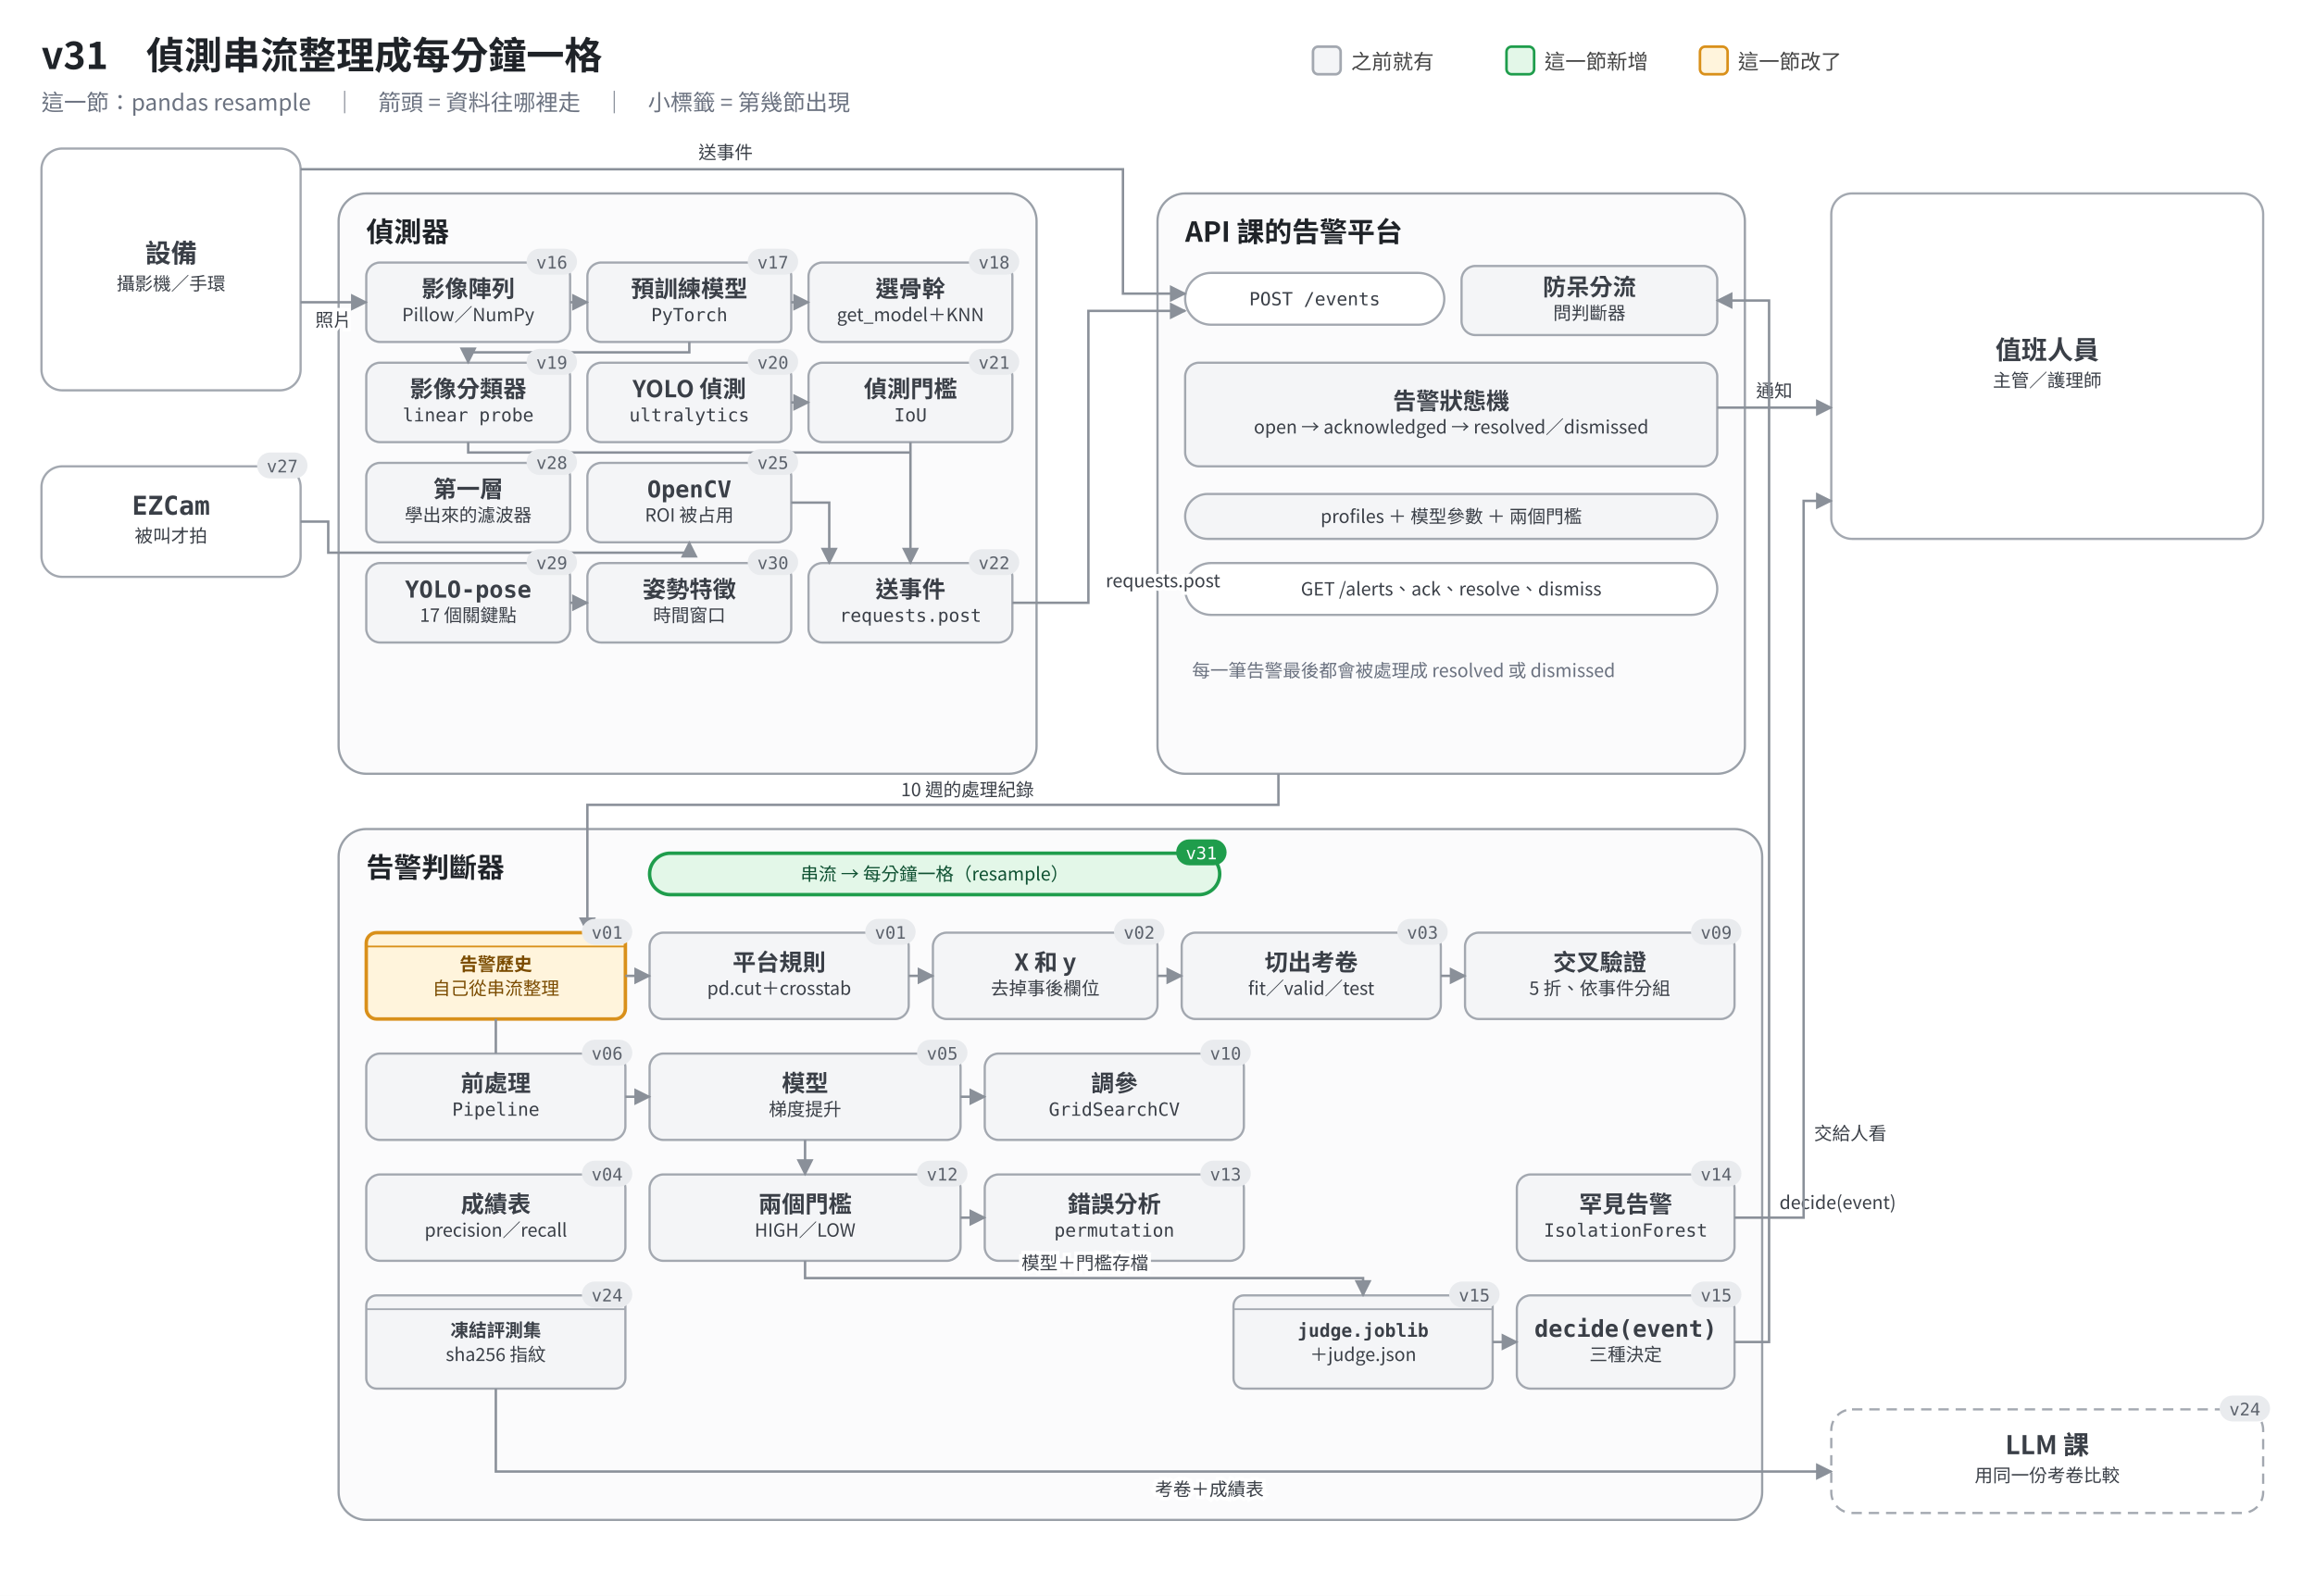
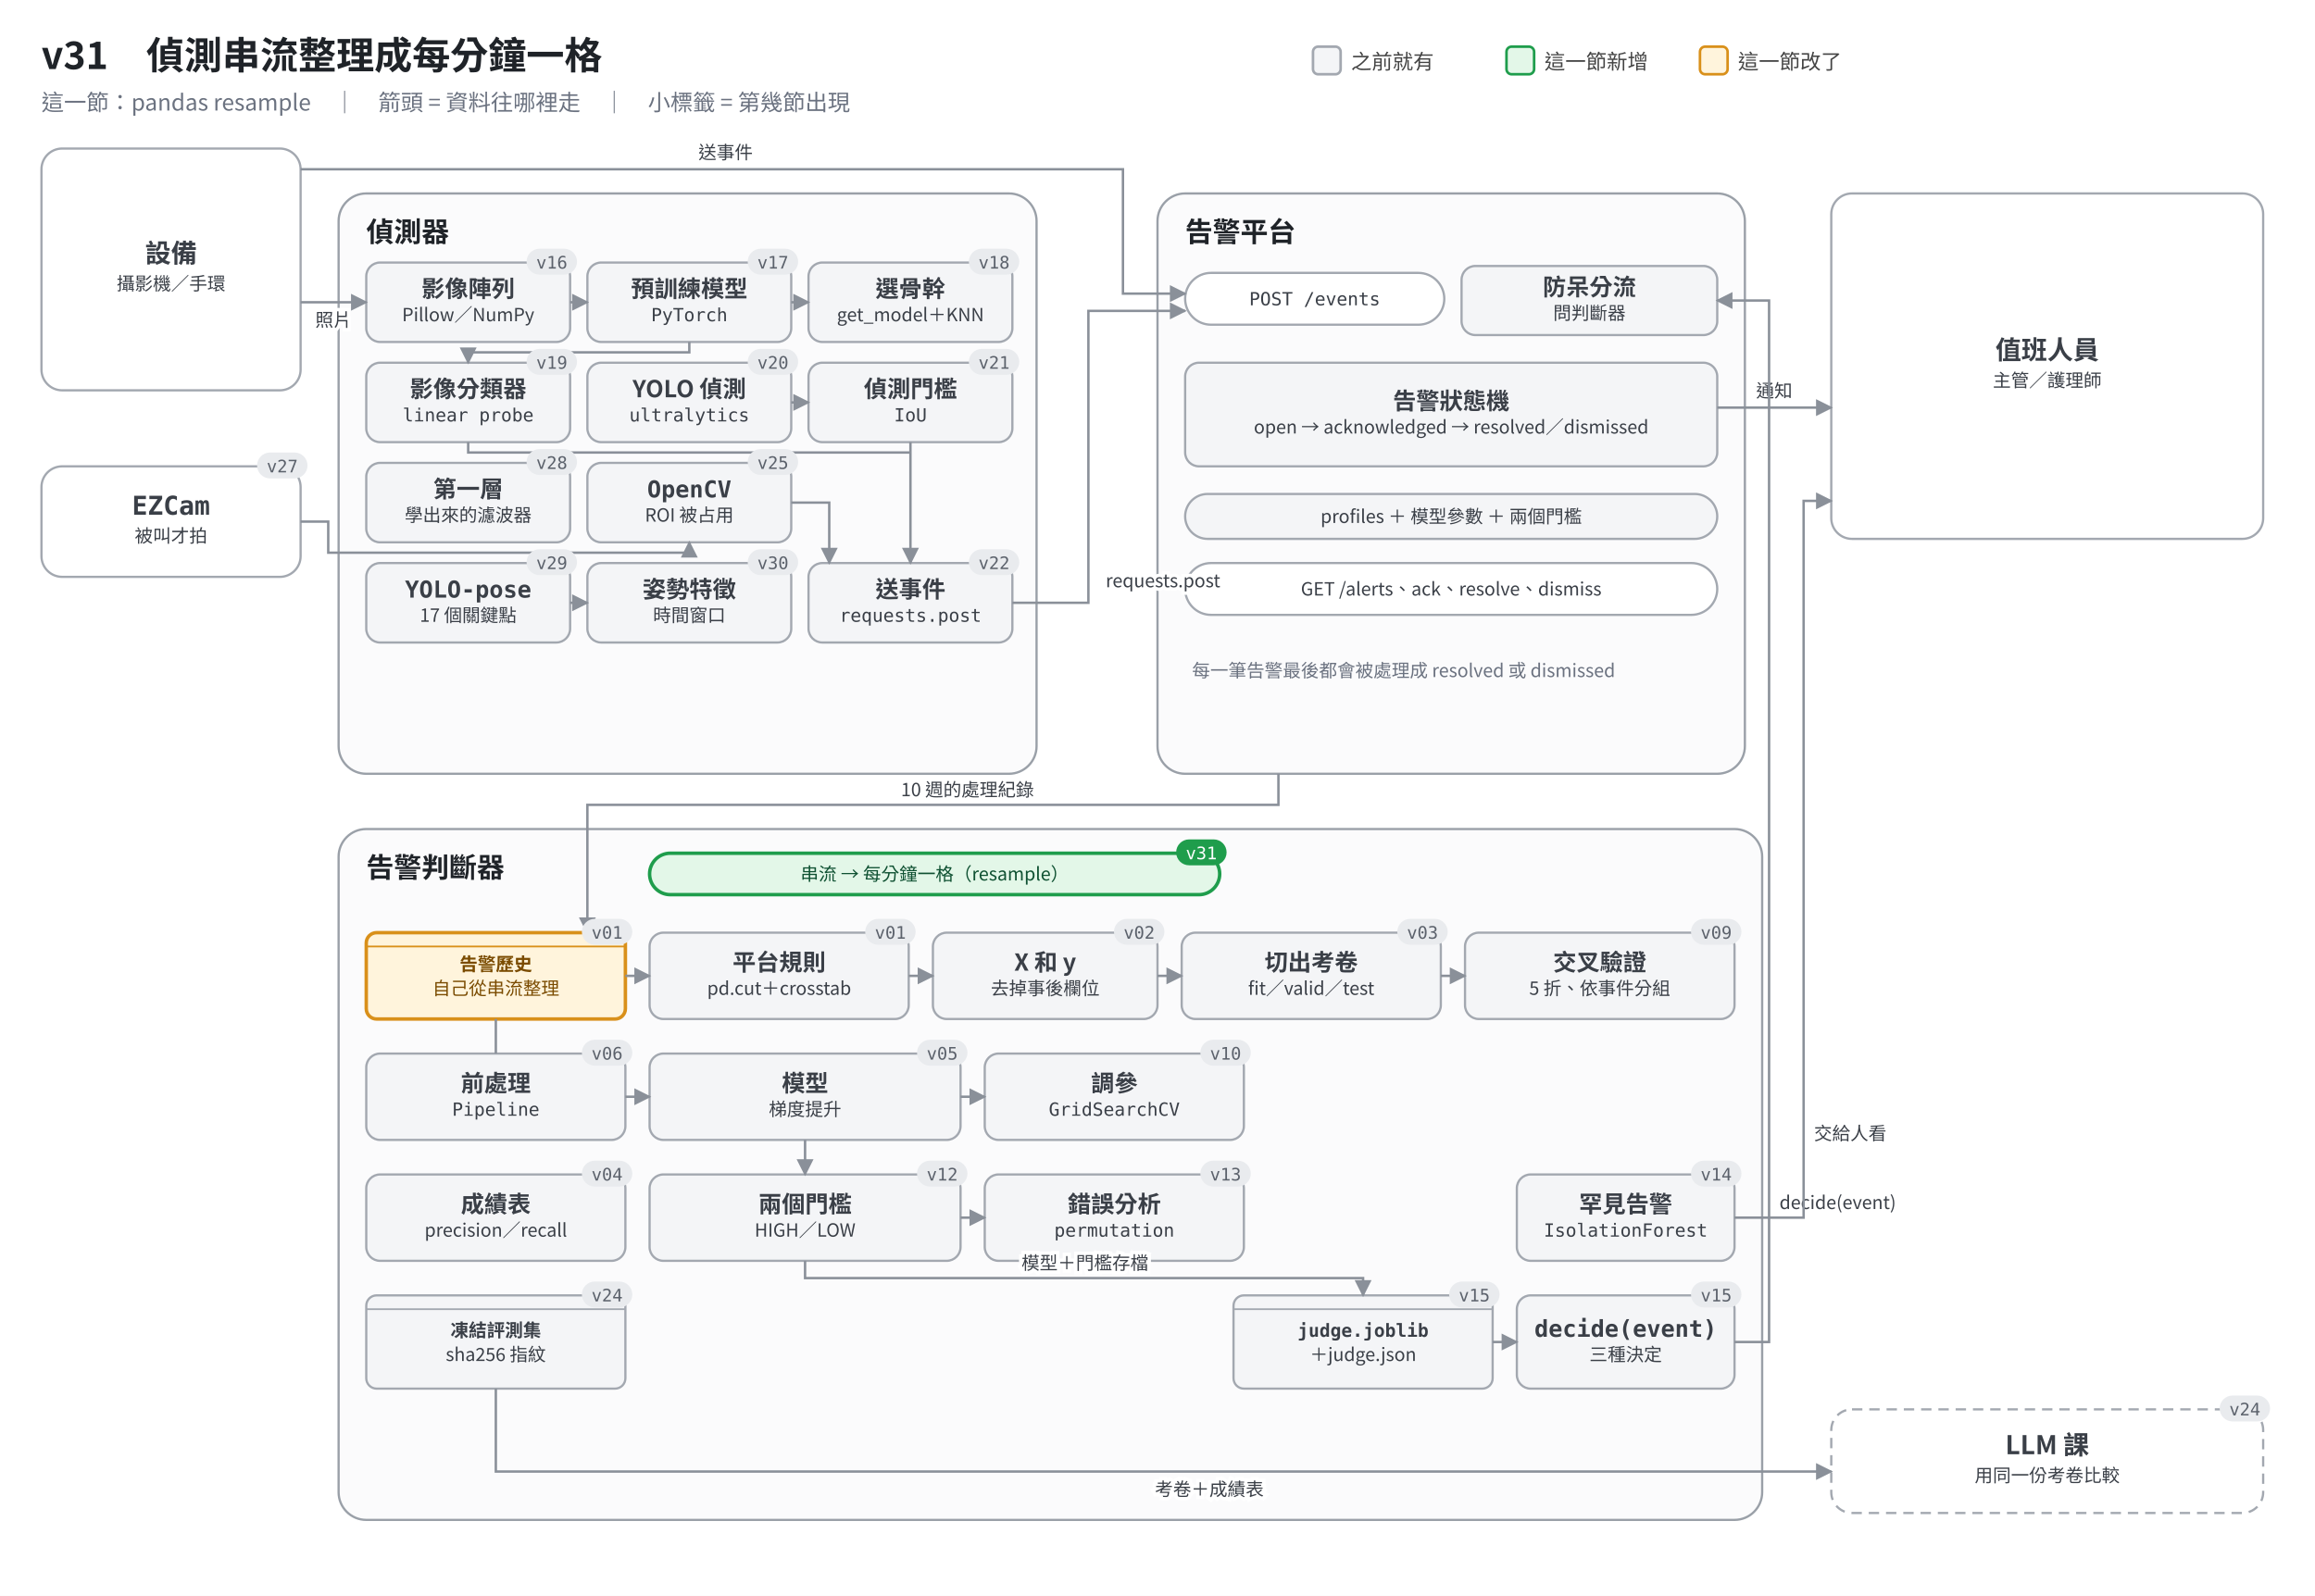
<svg xmlns="http://www.w3.org/2000/svg" viewBox="0 0 1340 924" width="1340" height="924">
  <defs>
    <marker id="arr-old" viewBox="0 0 10 10" refX="9" refY="5" markerWidth="7" markerHeight="7" orient="auto-start-reverse">
      <path d="M0,0 L10,5 L0,10 z" fill="#8a9099" />
    </marker>
    <marker id="arr-new" viewBox="0 0 10 10" refX="9" refY="5" markerWidth="7" markerHeight="7" orient="auto-start-reverse">
      <path d="M0,0 L10,5 L0,10 z" fill="#1f9d4c" />
    </marker>
    <marker id="arr-changed" viewBox="0 0 10 10" refX="9" refY="5" markerWidth="7" markerHeight="7" orient="auto-start-reverse">
      <path d="M0,0 L10,5 L0,10 z" fill="#d9901a" />
    </marker>
    <marker id="arr-error" viewBox="0 0 10 10" refX="9" refY="5" markerWidth="7" markerHeight="7" orient="auto-start-reverse">
      <path d="M0,0 L10,5 L0,10 z" fill="#d33a3a" />
    </marker>
  </defs>
  <rect width="1340" height="924" fill="#ffffff" />
  <text x="24" y="40" font-family="'PingFang TC','Noto Sans TC','Noto Sans CJK TC','Microsoft JhengHei',sans-serif" font-size="22" fill="#1f2328" font-weight="bold" text-anchor="start">v31　偵測串流整理成每分鐘一格</text>
  <text x="24" y="64" font-family="'PingFang TC','Noto Sans TC','Noto Sans CJK TC','Microsoft JhengHei',sans-serif" font-size="13" fill="#6b7280" font-weight="normal" text-anchor="start">這一節：pandas resample　｜　箭頭 = 資料往哪裡走　｜　小標籤 = 第幾節出現</text>
  <rect x="760" y="27" width="16" height="16" rx="3" fill="#f4f5f7" stroke="#a3a8b0" stroke-width="1.5" />
  <text x="782" y="40" font-family="'PingFang TC','Noto Sans TC','Noto Sans CJK TC','Microsoft JhengHei',sans-serif" font-size="12" fill="#444" font-weight="normal" text-anchor="start">之前就有</text>
  <rect x="872" y="27" width="16" height="16" rx="3" fill="#e3f7e8" stroke="#1f9d4c" stroke-width="1.5" />
  <text x="894" y="40" font-family="'PingFang TC','Noto Sans TC','Noto Sans CJK TC','Microsoft JhengHei',sans-serif" font-size="12" fill="#444" font-weight="normal" text-anchor="start">這一節新增</text>
  <rect x="984" y="27" width="16" height="16" rx="3" fill="#fff4dc" stroke="#d9901a" stroke-width="1.5" />
  <text x="1006" y="40" font-family="'PingFang TC','Noto Sans TC','Noto Sans CJK TC','Microsoft JhengHei',sans-serif" font-size="12" fill="#444" font-weight="normal" text-anchor="start">這一節改了</text>
  <rect x="670" y="112" width="340" height="336" rx="16" fill="#fbfbfc" stroke="#9aa0a8" stroke-width="1.3" />
-   <text x="686" y="140" font-family="'PingFang TC','Noto Sans TC','Noto Sans CJK TC','Microsoft JhengHei',sans-serif" font-size="16" fill="#1f2328" font-weight="bold" text-anchor="start">API 課的告警平台</text>
+   <text x="686" y="140" font-family="'PingFang TC','Noto Sans TC','Noto Sans CJK TC','Microsoft JhengHei',sans-serif" font-size="16" fill="#1f2328" font-weight="bold" text-anchor="start">告警平台</text>
  <rect x="196" y="112" width="404" height="336" rx="16" fill="#fbfbfc" stroke="#9aa0a8" stroke-width="1.3" />
  <text x="212" y="140" font-family="'PingFang TC','Noto Sans TC','Noto Sans CJK TC','Microsoft JhengHei',sans-serif" font-size="16" fill="#1f2328" font-weight="bold" text-anchor="start">偵測器</text>
  <rect x="196" y="480" width="824" height="400" rx="16" fill="#fbfbfc" stroke="#9aa0a8" stroke-width="1.3" />
  <text x="212" y="508" font-family="'PingFang TC','Noto Sans TC','Noto Sans CJK TC','Microsoft JhengHei',sans-serif" font-size="16" fill="#1f2328" font-weight="bold" text-anchor="start">告警判斷器</text>
  <rect x="24" y="86" width="150" height="140" rx="12" fill="#ffffff" stroke="#a3a8b0" stroke-width="1.3" />
  <text x="99" y="152" font-family="'PingFang TC','Noto Sans TC','Noto Sans CJK TC','Microsoft JhengHei',sans-serif" font-size="15" fill="#3a3f47" font-weight="bold" text-anchor="middle">設備</text>
  <text x="99" y="168" font-family="'PingFang TC','Noto Sans TC','Noto Sans CJK TC','Microsoft JhengHei',sans-serif" font-size="10.5" fill="#3a3f47" font-weight="normal" text-anchor="middle">攝影機／手環</text>
  <rect x="24" y="270" width="150" height="64" rx="12" fill="#ffffff" stroke="#a3a8b0" stroke-width="1.3" />
  <text x="99" y="298" font-family="'SF Mono',Menlo,Consolas,'DejaVu Sans Mono',monospace" font-size="15" fill="#3a3f47" font-weight="bold" text-anchor="middle">EZCam</text>
  <text x="99" y="314" font-family="'PingFang TC','Noto Sans TC','Noto Sans CJK TC','Microsoft JhengHei',sans-serif" font-size="10.5" fill="#3a3f47" font-weight="normal" text-anchor="middle">被叫才拍</text>
  <rect x="212" y="152" width="118" height="46" rx="8" fill="#f4f5f7" stroke="#a3a8b0" stroke-width="1.3" />
  <text x="271" y="172" font-family="'PingFang TC','Noto Sans TC','Noto Sans CJK TC','Microsoft JhengHei',sans-serif" font-size="13.5" fill="#3a3f47" font-weight="bold" text-anchor="middle">影像陣列</text>
  <text x="271" y="186" font-family="'PingFang TC','Noto Sans TC','Noto Sans CJK TC','Microsoft JhengHei',sans-serif" font-size="10.5" fill="#3a3f47" font-weight="normal" text-anchor="middle">Pillow／NumPy</text>
  <rect x="340" y="152" width="118" height="46" rx="8" fill="#f4f5f7" stroke="#a3a8b0" stroke-width="1.3" />
  <text x="399" y="172" font-family="'PingFang TC','Noto Sans TC','Noto Sans CJK TC','Microsoft JhengHei',sans-serif" font-size="13.5" fill="#3a3f47" font-weight="bold" text-anchor="middle">預訓練模型</text>
  <text x="399" y="186" font-family="'SF Mono',Menlo,Consolas,'DejaVu Sans Mono',monospace" font-size="10.5" fill="#3a3f47" font-weight="normal" text-anchor="middle">PyTorch</text>
  <rect x="468" y="152" width="118" height="46" rx="8" fill="#f4f5f7" stroke="#a3a8b0" stroke-width="1.3" />
  <text x="527" y="172" font-family="'PingFang TC','Noto Sans TC','Noto Sans CJK TC','Microsoft JhengHei',sans-serif" font-size="13.5" fill="#3a3f47" font-weight="bold" text-anchor="middle">選骨幹</text>
  <text x="527" y="186" font-family="'PingFang TC','Noto Sans TC','Noto Sans CJK TC','Microsoft JhengHei',sans-serif" font-size="10.5" fill="#3a3f47" font-weight="normal" text-anchor="middle">get_model＋KNN</text>
  <rect x="212" y="210" width="118" height="46" rx="8" fill="#f4f5f7" stroke="#a3a8b0" stroke-width="1.3" />
  <text x="271" y="230" font-family="'PingFang TC','Noto Sans TC','Noto Sans CJK TC','Microsoft JhengHei',sans-serif" font-size="13.5" fill="#3a3f47" font-weight="bold" text-anchor="middle">影像分類器</text>
  <text x="271" y="244" font-family="'SF Mono',Menlo,Consolas,'DejaVu Sans Mono',monospace" font-size="10.5" fill="#3a3f47" font-weight="normal" text-anchor="middle">linear probe</text>
  <rect x="340" y="210" width="118" height="46" rx="8" fill="#f4f5f7" stroke="#a3a8b0" stroke-width="1.3" />
  <text x="399" y="230" font-family="'PingFang TC','Noto Sans TC','Noto Sans CJK TC','Microsoft JhengHei',sans-serif" font-size="13.5" fill="#3a3f47" font-weight="bold" text-anchor="middle">YOLO 偵測</text>
  <text x="399" y="244" font-family="'SF Mono',Menlo,Consolas,'DejaVu Sans Mono',monospace" font-size="10.5" fill="#3a3f47" font-weight="normal" text-anchor="middle">ultralytics</text>
  <rect x="468" y="210" width="118" height="46" rx="8" fill="#f4f5f7" stroke="#a3a8b0" stroke-width="1.3" />
  <text x="527" y="230" font-family="'PingFang TC','Noto Sans TC','Noto Sans CJK TC','Microsoft JhengHei',sans-serif" font-size="13.5" fill="#3a3f47" font-weight="bold" text-anchor="middle">偵測門檻</text>
  <text x="527" y="244" font-family="'SF Mono',Menlo,Consolas,'DejaVu Sans Mono',monospace" font-size="10.5" fill="#3a3f47" font-weight="normal" text-anchor="middle">IoU</text>
  <rect x="212" y="268" width="118" height="46" rx="8" fill="#f4f5f7" stroke="#a3a8b0" stroke-width="1.3" />
  <text x="271" y="288" font-family="'PingFang TC','Noto Sans TC','Noto Sans CJK TC','Microsoft JhengHei',sans-serif" font-size="13.5" fill="#3a3f47" font-weight="bold" text-anchor="middle">第一層</text>
  <text x="271" y="302" font-family="'PingFang TC','Noto Sans TC','Noto Sans CJK TC','Microsoft JhengHei',sans-serif" font-size="10.5" fill="#3a3f47" font-weight="normal" text-anchor="middle">學出來的濾波器</text>
  <rect x="340" y="268" width="118" height="46" rx="8" fill="#f4f5f7" stroke="#a3a8b0" stroke-width="1.3" />
  <text x="399" y="288" font-family="'SF Mono',Menlo,Consolas,'DejaVu Sans Mono',monospace" font-size="13.5" fill="#3a3f47" font-weight="bold" text-anchor="middle">OpenCV</text>
  <text x="399" y="302" font-family="'PingFang TC','Noto Sans TC','Noto Sans CJK TC','Microsoft JhengHei',sans-serif" font-size="10.5" fill="#3a3f47" font-weight="normal" text-anchor="middle">ROI 被占用</text>
  <rect x="212" y="326" width="118" height="46" rx="8" fill="#f4f5f7" stroke="#a3a8b0" stroke-width="1.3" />
  <text x="271" y="346" font-family="'SF Mono',Menlo,Consolas,'DejaVu Sans Mono',monospace" font-size="13.5" fill="#3a3f47" font-weight="bold" text-anchor="middle">YOLO-pose</text>
  <text x="271" y="360" font-family="'PingFang TC','Noto Sans TC','Noto Sans CJK TC','Microsoft JhengHei',sans-serif" font-size="10.5" fill="#3a3f47" font-weight="normal" text-anchor="middle">17 個關鍵點</text>
  <rect x="340" y="326" width="118" height="46" rx="8" fill="#f4f5f7" stroke="#a3a8b0" stroke-width="1.3" />
  <text x="399" y="346" font-family="'PingFang TC','Noto Sans TC','Noto Sans CJK TC','Microsoft JhengHei',sans-serif" font-size="13.5" fill="#3a3f47" font-weight="bold" text-anchor="middle">姿勢特徵</text>
  <text x="399" y="360" font-family="'PingFang TC','Noto Sans TC','Noto Sans CJK TC','Microsoft JhengHei',sans-serif" font-size="10.5" fill="#3a3f47" font-weight="normal" text-anchor="middle">時間窗口</text>
  <rect x="468" y="326" width="118" height="46" rx="8" fill="#f4f5f7" stroke="#a3a8b0" stroke-width="1.3" />
  <text x="527" y="346" font-family="'PingFang TC','Noto Sans TC','Noto Sans CJK TC','Microsoft JhengHei',sans-serif" font-size="13.5" fill="#3a3f47" font-weight="bold" text-anchor="middle">送事件</text>
  <text x="527" y="360" font-family="'SF Mono',Menlo,Consolas,'DejaVu Sans Mono',monospace" font-size="10.5" fill="#3a3f47" font-weight="normal" text-anchor="middle">requests.post</text>
  <rect x="686" y="158" width="150" height="30" rx="15" fill="#ffffff" stroke="#a3a8b0" stroke-width="1.3" />
  <text x="761" y="176.78" font-family="'SF Mono',Menlo,Consolas,'DejaVu Sans Mono',monospace" font-size="10.5" fill="#3a3f47" font-weight="normal" text-anchor="middle">POST /events</text>
  <rect x="846" y="154" width="148" height="40" rx="8" fill="#f4f5f7" stroke="#a3a8b0" stroke-width="1.3" />
  <text x="920" y="171" font-family="'PingFang TC','Noto Sans TC','Noto Sans CJK TC','Microsoft JhengHei',sans-serif" font-size="13.5" fill="#3a3f47" font-weight="bold" text-anchor="middle">防呆分流</text>
  <text x="920" y="185" font-family="'PingFang TC','Noto Sans TC','Noto Sans CJK TC','Microsoft JhengHei',sans-serif" font-size="10.5" fill="#3a3f47" font-weight="normal" text-anchor="middle">問判斷器</text>
  <rect x="686" y="210" width="308" height="60" rx="8" fill="#f4f5f7" stroke="#a3a8b0" stroke-width="1.3" />
  <text x="840" y="237" font-family="'PingFang TC','Noto Sans TC','Noto Sans CJK TC','Microsoft JhengHei',sans-serif" font-size="13.5" fill="#3a3f47" font-weight="bold" text-anchor="middle">告警狀態機</text>
  <text x="840" y="251" font-family="'PingFang TC','Noto Sans TC','Noto Sans CJK TC','Microsoft JhengHei',sans-serif" font-size="10.5" fill="#3a3f47" font-weight="normal" text-anchor="middle">open → acknowledged → resolved／dismissed</text>
  <rect x="686" y="286" width="308" height="26" rx="13" fill="#f4f5f7" stroke="#a3a8b0" stroke-width="1.3" />
  <text x="840" y="302.78" font-family="'PingFang TC','Noto Sans TC','Noto Sans CJK TC','Microsoft JhengHei',sans-serif" font-size="10.5" fill="#3a3f47" font-weight="normal" text-anchor="middle">profiles ＋ 模型參數 ＋ 兩個門檻</text>
  <rect x="686" y="326" width="308" height="30" rx="15" fill="#ffffff" stroke="#a3a8b0" stroke-width="1.3" />
  <text x="840" y="344.78" font-family="'PingFang TC','Noto Sans TC','Noto Sans CJK TC','Microsoft JhengHei',sans-serif" font-size="10.5" fill="#3a3f47" font-weight="normal" text-anchor="middle">GET /alerts、ack、resolve、dismiss</text>
  <text x="690" y="392" font-family="'PingFang TC','Noto Sans TC','Noto Sans CJK TC','Microsoft JhengHei',sans-serif" font-size="10.5" fill="#6b7280" font-weight="normal" text-anchor="start">每一筆告警最後都會被處理成 resolved 或 dismissed</text>
  <rect x="1060" y="112" width="250" height="200" rx="12" fill="#ffffff" stroke="#a3a8b0" stroke-width="1.3" />
  <text x="1185" y="208" font-family="'PingFang TC','Noto Sans TC','Noto Sans CJK TC','Microsoft JhengHei',sans-serif" font-size="15" fill="#3a3f47" font-weight="bold" text-anchor="middle">值班人員</text>
  <text x="1185" y="224" font-family="'PingFang TC','Noto Sans TC','Noto Sans CJK TC','Microsoft JhengHei',sans-serif" font-size="10.5" fill="#3a3f47" font-weight="normal" text-anchor="middle">主管／護理師</text>
  <rect x="1060" y="816" width="250" height="60" rx="12" fill="#ffffff" stroke="#a3a8b0" stroke-width="1.3" stroke-dasharray="6 4" />
  <text x="1185" y="842" font-family="'PingFang TC','Noto Sans TC','Noto Sans CJK TC','Microsoft JhengHei',sans-serif" font-size="15" fill="#3a3f47" font-weight="bold" text-anchor="middle">LLM 課</text>
  <text x="1185" y="858" font-family="'PingFang TC','Noto Sans TC','Noto Sans CJK TC','Microsoft JhengHei',sans-serif" font-size="10.5" fill="#3a3f47" font-weight="normal" text-anchor="middle">用同一份考卷比較</text>
  <rect x="376" y="494" width="330" height="24" rx="12" fill="#e3f7e8" stroke="#1f9d4c" stroke-width="2" />
  <text x="541" y="509.78" font-family="'PingFang TC','Noto Sans TC','Noto Sans CJK TC','Microsoft JhengHei',sans-serif" font-size="10.5" fill="#0f5132" font-weight="normal" text-anchor="middle">串流 → 每分鐘一格（resample）</text>
  <rect x="212" y="540" width="150" height="50" rx="6" fill="#fff4dc" stroke="#d9901a" stroke-width="2" />
  <path d="M212,548 h150" stroke="#d9901a" stroke-width="1" />
  <text x="287" y="562" font-family="'PingFang TC','Noto Sans TC','Noto Sans CJK TC','Microsoft JhengHei',sans-serif" font-size="10.5" fill="#7a4b00" font-weight="bold" text-anchor="middle">告警歷史</text>
  <text x="287" y="576" font-family="'PingFang TC','Noto Sans TC','Noto Sans CJK TC','Microsoft JhengHei',sans-serif" font-size="10.5" fill="#7a4b00" font-weight="normal" text-anchor="middle">自己從串流整理</text>
  <rect x="376" y="540" width="150" height="50" rx="8" fill="#f4f5f7" stroke="#a3a8b0" stroke-width="1.3" />
  <text x="451" y="562" font-family="'PingFang TC','Noto Sans TC','Noto Sans CJK TC','Microsoft JhengHei',sans-serif" font-size="13.5" fill="#3a3f47" font-weight="bold" text-anchor="middle">平台規則</text>
  <text x="451" y="576" font-family="'PingFang TC','Noto Sans TC','Noto Sans CJK TC','Microsoft JhengHei',sans-serif" font-size="10.5" fill="#3a3f47" font-weight="normal" text-anchor="middle">pd.cut＋crosstab</text>
  <rect x="540" y="540" width="130" height="50" rx="8" fill="#f4f5f7" stroke="#a3a8b0" stroke-width="1.3" />
  <text x="605" y="562" font-family="'PingFang TC','Noto Sans TC','Noto Sans CJK TC','Microsoft JhengHei',sans-serif" font-size="13.5" fill="#3a3f47" font-weight="bold" text-anchor="middle">X 和 y</text>
  <text x="605" y="576" font-family="'PingFang TC','Noto Sans TC','Noto Sans CJK TC','Microsoft JhengHei',sans-serif" font-size="10.5" fill="#3a3f47" font-weight="normal" text-anchor="middle">去掉事後欄位</text>
  <rect x="684" y="540" width="150" height="50" rx="8" fill="#f4f5f7" stroke="#a3a8b0" stroke-width="1.3" />
  <text x="759" y="562" font-family="'PingFang TC','Noto Sans TC','Noto Sans CJK TC','Microsoft JhengHei',sans-serif" font-size="13.5" fill="#3a3f47" font-weight="bold" text-anchor="middle">切出考卷</text>
  <text x="759" y="576" font-family="'PingFang TC','Noto Sans TC','Noto Sans CJK TC','Microsoft JhengHei',sans-serif" font-size="10.5" fill="#3a3f47" font-weight="normal" text-anchor="middle">fit／valid／test</text>
  <rect x="848" y="540" width="156" height="50" rx="8" fill="#f4f5f7" stroke="#a3a8b0" stroke-width="1.3" />
  <text x="926" y="562" font-family="'PingFang TC','Noto Sans TC','Noto Sans CJK TC','Microsoft JhengHei',sans-serif" font-size="13.5" fill="#3a3f47" font-weight="bold" text-anchor="middle">交叉驗證</text>
  <text x="926" y="576" font-family="'PingFang TC','Noto Sans TC','Noto Sans CJK TC','Microsoft JhengHei',sans-serif" font-size="10.5" fill="#3a3f47" font-weight="normal" text-anchor="middle">5 折、依事件分組</text>
  <rect x="212" y="610" width="150" height="50" rx="8" fill="#f4f5f7" stroke="#a3a8b0" stroke-width="1.3" />
  <text x="287" y="632" font-family="'PingFang TC','Noto Sans TC','Noto Sans CJK TC','Microsoft JhengHei',sans-serif" font-size="13.5" fill="#3a3f47" font-weight="bold" text-anchor="middle">前處理</text>
  <text x="287" y="646" font-family="'SF Mono',Menlo,Consolas,'DejaVu Sans Mono',monospace" font-size="10.5" fill="#3a3f47" font-weight="normal" text-anchor="middle">Pipeline</text>
  <rect x="376" y="610" width="180" height="50" rx="8" fill="#f4f5f7" stroke="#a3a8b0" stroke-width="1.3" />
  <text x="466" y="632" font-family="'PingFang TC','Noto Sans TC','Noto Sans CJK TC','Microsoft JhengHei',sans-serif" font-size="13.5" fill="#3a3f47" font-weight="bold" text-anchor="middle">模型</text>
  <text x="466" y="646" font-family="'PingFang TC','Noto Sans TC','Noto Sans CJK TC','Microsoft JhengHei',sans-serif" font-size="10.5" fill="#3a3f47" font-weight="normal" text-anchor="middle">梯度提升</text>
  <rect x="570" y="610" width="150" height="50" rx="8" fill="#f4f5f7" stroke="#a3a8b0" stroke-width="1.3" />
  <text x="645" y="632" font-family="'PingFang TC','Noto Sans TC','Noto Sans CJK TC','Microsoft JhengHei',sans-serif" font-size="13.5" fill="#3a3f47" font-weight="bold" text-anchor="middle">調參</text>
  <text x="645" y="646" font-family="'SF Mono',Menlo,Consolas,'DejaVu Sans Mono',monospace" font-size="10.5" fill="#3a3f47" font-weight="normal" text-anchor="middle">GridSearchCV</text>
  <rect x="212" y="680" width="150" height="50" rx="8" fill="#f4f5f7" stroke="#a3a8b0" stroke-width="1.3" />
  <text x="287" y="702" font-family="'PingFang TC','Noto Sans TC','Noto Sans CJK TC','Microsoft JhengHei',sans-serif" font-size="13.5" fill="#3a3f47" font-weight="bold" text-anchor="middle">成績表</text>
  <text x="287" y="716" font-family="'PingFang TC','Noto Sans TC','Noto Sans CJK TC','Microsoft JhengHei',sans-serif" font-size="10.5" fill="#3a3f47" font-weight="normal" text-anchor="middle">precision／recall</text>
  <rect x="376" y="680" width="180" height="50" rx="8" fill="#f4f5f7" stroke="#a3a8b0" stroke-width="1.3" />
  <text x="466" y="702" font-family="'PingFang TC','Noto Sans TC','Noto Sans CJK TC','Microsoft JhengHei',sans-serif" font-size="13.5" fill="#3a3f47" font-weight="bold" text-anchor="middle">兩個門檻</text>
  <text x="466" y="716" font-family="'PingFang TC','Noto Sans TC','Noto Sans CJK TC','Microsoft JhengHei',sans-serif" font-size="10.5" fill="#3a3f47" font-weight="normal" text-anchor="middle">HIGH／LOW</text>
  <rect x="570" y="680" width="150" height="50" rx="8" fill="#f4f5f7" stroke="#a3a8b0" stroke-width="1.3" />
  <text x="645" y="702" font-family="'PingFang TC','Noto Sans TC','Noto Sans CJK TC','Microsoft JhengHei',sans-serif" font-size="13.5" fill="#3a3f47" font-weight="bold" text-anchor="middle">錯誤分析</text>
  <text x="645" y="716" font-family="'SF Mono',Menlo,Consolas,'DejaVu Sans Mono',monospace" font-size="10.5" fill="#3a3f47" font-weight="normal" text-anchor="middle">permutation</text>
  <rect x="878" y="680" width="126" height="50" rx="8" fill="#f4f5f7" stroke="#a3a8b0" stroke-width="1.3" />
  <text x="941" y="702" font-family="'PingFang TC','Noto Sans TC','Noto Sans CJK TC','Microsoft JhengHei',sans-serif" font-size="13.5" fill="#3a3f47" font-weight="bold" text-anchor="middle">罕見告警</text>
  <text x="941" y="716" font-family="'SF Mono',Menlo,Consolas,'DejaVu Sans Mono',monospace" font-size="10.5" fill="#3a3f47" font-weight="normal" text-anchor="middle">IsolationForest</text>
  <rect x="212" y="750" width="150" height="54" rx="6" fill="#f4f5f7" stroke="#a3a8b0" stroke-width="1.3" />
  <path d="M212,758 h150" stroke="#a3a8b0" stroke-width="1" />
  <text x="287" y="774" font-family="'PingFang TC','Noto Sans TC','Noto Sans CJK TC','Microsoft JhengHei',sans-serif" font-size="10.5" fill="#3a3f47" font-weight="bold" text-anchor="middle">凍結評測集</text>
  <text x="287" y="788" font-family="'PingFang TC','Noto Sans TC','Noto Sans CJK TC','Microsoft JhengHei',sans-serif" font-size="10.5" fill="#3a3f47" font-weight="normal" text-anchor="middle">sha256 指紋</text>
  <rect x="714" y="750" width="150" height="54" rx="6" fill="#f4f5f7" stroke="#a3a8b0" stroke-width="1.3" />
  <path d="M714,758 h150" stroke="#a3a8b0" stroke-width="1" />
  <text x="789" y="774" font-family="'SF Mono',Menlo,Consolas,'DejaVu Sans Mono',monospace" font-size="10.5" fill="#3a3f47" font-weight="bold" text-anchor="middle">judge.joblib</text>
  <text x="789" y="788" font-family="'PingFang TC','Noto Sans TC','Noto Sans CJK TC','Microsoft JhengHei',sans-serif" font-size="10.5" fill="#3a3f47" font-weight="normal" text-anchor="middle">＋judge.json</text>
  <rect x="878" y="750" width="126" height="54" rx="8" fill="#f4f5f7" stroke="#a3a8b0" stroke-width="1.3" />
  <text x="941" y="774" font-family="'SF Mono',Menlo,Consolas,'DejaVu Sans Mono',monospace" font-size="13.5" fill="#3a3f47" font-weight="bold" text-anchor="middle">decide(event)</text>
  <text x="941" y="788" font-family="'PingFang TC','Noto Sans TC','Noto Sans CJK TC','Microsoft JhengHei',sans-serif" font-size="10.5" fill="#3a3f47" font-weight="normal" text-anchor="middle">三種決定</text>
  <polyline points="174,98 650,98 650,170 686,170" fill="none" stroke="#8a9099" stroke-width="1.4" marker-end="url(#arr-old)" />
  <text x="420" y="92" font-family="'PingFang TC','Noto Sans TC','Noto Sans CJK TC','Microsoft JhengHei',sans-serif" font-size="10.5" fill="#3a3f47" text-anchor="middle" stroke="#fff" stroke-width="4" paint-order="stroke">送事件</text>
  <polyline points="174,175 212,175" fill="none" stroke="#8a9099" stroke-width="1.4" marker-end="url(#arr-old)" />
  <text x="193" y="189" font-family="'PingFang TC','Noto Sans TC','Noto Sans CJK TC','Microsoft JhengHei',sans-serif" font-size="10.5" fill="#3a3f47" text-anchor="middle" stroke="#fff" stroke-width="4" paint-order="stroke">照片</text>
  <polyline points="174,302 190,302 190,320 399,320 399,314" fill="none" stroke="#8a9099" stroke-width="1.4" marker-end="url(#arr-old)" />
  <polyline points="330,175 340,175" fill="none" stroke="#8a9099" stroke-width="1.4" marker-end="url(#arr-old)" />
  <polyline points="458,175 468,175" fill="none" stroke="#8a9099" stroke-width="1.4" marker-end="url(#arr-old)" />
  <polyline points="399,198 399,204 271,204 271,210" fill="none" stroke="#8a9099" stroke-width="1.4" marker-end="url(#arr-old)" />
  <polyline points="458,233 468,233" fill="none" stroke="#8a9099" stroke-width="1.4" marker-end="url(#arr-old)" />
  <polyline points="330,349 340,349" fill="none" stroke="#8a9099" stroke-width="1.4" marker-end="url(#arr-old)" />
  <polyline points="271,256 271,262 527,262" fill="none" stroke="#8a9099" stroke-width="1.4" />
  <polyline points="527,256 527,326" fill="none" stroke="#8a9099" stroke-width="1.4" marker-end="url(#arr-old)" />
  <polyline points="458,291 480,291 480,326" fill="none" stroke="#8a9099" stroke-width="1.4" marker-end="url(#arr-old)" />
  <polyline points="586,349 630,349 630,180 686,180" fill="none" stroke="#8a9099" stroke-width="1.4" marker-end="url(#arr-old)" />
  <text x="640" y="340" font-family="'PingFang TC','Noto Sans TC','Noto Sans CJK TC','Microsoft JhengHei',sans-serif" font-size="10.5" fill="#3a3f47" text-anchor="start" stroke="#fff" stroke-width="4" paint-order="stroke">requests.post</text>
  <polyline points="994,236 1060,236" fill="none" stroke="#8a9099" stroke-width="1.4" marker-end="url(#arr-old)" />
  <text x="1027" y="230" font-family="'PingFang TC','Noto Sans TC','Noto Sans CJK TC','Microsoft JhengHei',sans-serif" font-size="10.5" fill="#3a3f47" text-anchor="middle" stroke="#fff" stroke-width="4" paint-order="stroke">通知</text>
  <polyline points="740,448 740,466 340,466 340,540" fill="none" stroke="#8a9099" stroke-width="1.4" marker-end="url(#arr-old)" />
  <text x="560" y="461" font-family="'PingFang TC','Noto Sans TC','Noto Sans CJK TC','Microsoft JhengHei',sans-serif" font-size="10.5" fill="#3a3f47" text-anchor="middle" stroke="#fff" stroke-width="4" paint-order="stroke">10 週的處理紀錄</text>
  <polyline points="362,565 376,565" fill="none" stroke="#8a9099" stroke-width="1.4" marker-end="url(#arr-old)" />
  <polyline points="526,565 540,565" fill="none" stroke="#8a9099" stroke-width="1.4" marker-end="url(#arr-old)" />
  <polyline points="670,565 684,565" fill="none" stroke="#8a9099" stroke-width="1.4" marker-end="url(#arr-old)" />
  <polyline points="834,565 848,565" fill="none" stroke="#8a9099" stroke-width="1.4" marker-end="url(#arr-old)" />
  <polyline points="362,635 376,635" fill="none" stroke="#8a9099" stroke-width="1.4" marker-end="url(#arr-old)" />
  <polyline points="556,635 570,635" fill="none" stroke="#8a9099" stroke-width="1.4" marker-end="url(#arr-old)" />
  <polyline points="287,610 287,590" fill="none" stroke="#8a9099" stroke-width="1.4" />
  <polyline points="466,660 466,680" fill="none" stroke="#8a9099" stroke-width="1.4" marker-end="url(#arr-old)" />
  <polyline points="556,705 570,705" fill="none" stroke="#8a9099" stroke-width="1.4" marker-end="url(#arr-old)" />
  <polyline points="466,730 466,740 789,740 789,750" fill="none" stroke="#8a9099" stroke-width="1.4" marker-end="url(#arr-old)" />
  <text x="628" y="735" font-family="'PingFang TC','Noto Sans TC','Noto Sans CJK TC','Microsoft JhengHei',sans-serif" font-size="10.5" fill="#3a3f47" text-anchor="middle" stroke="#fff" stroke-width="4" paint-order="stroke">模型＋門檻存檔</text>
  <polyline points="864,777 878,777" fill="none" stroke="#8a9099" stroke-width="1.4" marker-end="url(#arr-old)" />
  <polyline points="1004,777 1024,777 1024,174 994,174" fill="none" stroke="#8a9099" stroke-width="1.4" marker-end="url(#arr-old)" />
  <text x="1030" y="700" font-family="'PingFang TC','Noto Sans TC','Noto Sans CJK TC','Microsoft JhengHei',sans-serif" font-size="10.5" fill="#3a3f47" text-anchor="start" stroke="#fff" stroke-width="4" paint-order="stroke">decide(event)</text>
  <polyline points="1004,705 1044,705 1044,290 1060,290" fill="none" stroke="#8a9099" stroke-width="1.4" marker-end="url(#arr-old)" />
  <text x="1050" y="660" font-family="'PingFang TC','Noto Sans TC','Noto Sans CJK TC','Microsoft JhengHei',sans-serif" font-size="10.5" fill="#3a3f47" text-anchor="start" stroke="#fff" stroke-width="4" paint-order="stroke">交給人看</text>
  <polyline points="287,804 287,852 1060,852" fill="none" stroke="#8a9099" stroke-width="1.4" marker-end="url(#arr-old)" />
  <text x="700" y="866" font-family="'PingFang TC','Noto Sans TC','Noto Sans CJK TC','Microsoft JhengHei',sans-serif" font-size="10.5" fill="#3a3f47" text-anchor="middle" stroke="#fff" stroke-width="4" paint-order="stroke">考卷＋成績表</text>
  <rect x="148.8" y="262" width="29.2" height="15" rx="7.5" fill="#e9ebee" />
  <text x="163.4" y="273.5" font-family="'SF Mono',Menlo,Consolas,'DejaVu Sans Mono',monospace" font-size="10" fill="#5b616b" font-weight="normal" text-anchor="middle">v27</text>
  <rect x="304.8" y="144" width="29.2" height="15" rx="7.5" fill="#e9ebee" />
  <text x="319.4" y="155.5" font-family="'SF Mono',Menlo,Consolas,'DejaVu Sans Mono',monospace" font-size="10" fill="#5b616b" font-weight="normal" text-anchor="middle">v16</text>
  <rect x="432.8" y="144" width="29.2" height="15" rx="7.5" fill="#e9ebee" />
  <text x="447.4" y="155.5" font-family="'SF Mono',Menlo,Consolas,'DejaVu Sans Mono',monospace" font-size="10" fill="#5b616b" font-weight="normal" text-anchor="middle">v17</text>
  <rect x="560.8" y="144" width="29.2" height="15" rx="7.5" fill="#e9ebee" />
  <text x="575.4" y="155.5" font-family="'SF Mono',Menlo,Consolas,'DejaVu Sans Mono',monospace" font-size="10" fill="#5b616b" font-weight="normal" text-anchor="middle">v18</text>
  <rect x="304.8" y="202" width="29.2" height="15" rx="7.5" fill="#e9ebee" />
  <text x="319.4" y="213.5" font-family="'SF Mono',Menlo,Consolas,'DejaVu Sans Mono',monospace" font-size="10" fill="#5b616b" font-weight="normal" text-anchor="middle">v19</text>
  <rect x="432.8" y="202" width="29.2" height="15" rx="7.5" fill="#e9ebee" />
  <text x="447.4" y="213.5" font-family="'SF Mono',Menlo,Consolas,'DejaVu Sans Mono',monospace" font-size="10" fill="#5b616b" font-weight="normal" text-anchor="middle">v20</text>
  <rect x="560.8" y="202" width="29.2" height="15" rx="7.5" fill="#e9ebee" />
  <text x="575.4" y="213.5" font-family="'SF Mono',Menlo,Consolas,'DejaVu Sans Mono',monospace" font-size="10" fill="#5b616b" font-weight="normal" text-anchor="middle">v21</text>
  <rect x="304.8" y="260" width="29.2" height="15" rx="7.5" fill="#e9ebee" />
  <text x="319.4" y="271.5" font-family="'SF Mono',Menlo,Consolas,'DejaVu Sans Mono',monospace" font-size="10" fill="#5b616b" font-weight="normal" text-anchor="middle">v28</text>
  <rect x="432.8" y="260" width="29.2" height="15" rx="7.5" fill="#e9ebee" />
  <text x="447.4" y="271.5" font-family="'SF Mono',Menlo,Consolas,'DejaVu Sans Mono',monospace" font-size="10" fill="#5b616b" font-weight="normal" text-anchor="middle">v25</text>
  <rect x="304.8" y="318" width="29.2" height="15" rx="7.5" fill="#e9ebee" />
  <text x="319.4" y="329.5" font-family="'SF Mono',Menlo,Consolas,'DejaVu Sans Mono',monospace" font-size="10" fill="#5b616b" font-weight="normal" text-anchor="middle">v29</text>
  <rect x="432.8" y="318" width="29.2" height="15" rx="7.5" fill="#e9ebee" />
  <text x="447.4" y="329.5" font-family="'SF Mono',Menlo,Consolas,'DejaVu Sans Mono',monospace" font-size="10" fill="#5b616b" font-weight="normal" text-anchor="middle">v30</text>
  <rect x="560.8" y="318" width="29.2" height="15" rx="7.5" fill="#e9ebee" />
  <text x="575.4" y="329.5" font-family="'SF Mono',Menlo,Consolas,'DejaVu Sans Mono',monospace" font-size="10" fill="#5b616b" font-weight="normal" text-anchor="middle">v22</text>
  <rect x="1284.8" y="808" width="29.2" height="15" rx="7.5" fill="#e9ebee" />
  <text x="1299.4" y="819.5" font-family="'SF Mono',Menlo,Consolas,'DejaVu Sans Mono',monospace" font-size="10" fill="#5b616b" font-weight="normal" text-anchor="middle">v24</text>
  <rect x="680.8" y="486" width="29.2" height="15" rx="7.5" fill="#1f9d4c" />
  <text x="695.4" y="497.5" font-family="'SF Mono',Menlo,Consolas,'DejaVu Sans Mono',monospace" font-size="10" fill="#fff" font-weight="normal" text-anchor="middle">v31</text>
  <rect x="336.8" y="532" width="29.2" height="15" rx="7.5" fill="#e9ebee" />
  <text x="351.4" y="543.5" font-family="'SF Mono',Menlo,Consolas,'DejaVu Sans Mono',monospace" font-size="10" fill="#5b616b" font-weight="normal" text-anchor="middle">v01</text>
  <rect x="500.8" y="532" width="29.2" height="15" rx="7.5" fill="#e9ebee" />
  <text x="515.4" y="543.5" font-family="'SF Mono',Menlo,Consolas,'DejaVu Sans Mono',monospace" font-size="10" fill="#5b616b" font-weight="normal" text-anchor="middle">v01</text>
  <rect x="644.8" y="532" width="29.2" height="15" rx="7.5" fill="#e9ebee" />
  <text x="659.4" y="543.5" font-family="'SF Mono',Menlo,Consolas,'DejaVu Sans Mono',monospace" font-size="10" fill="#5b616b" font-weight="normal" text-anchor="middle">v02</text>
  <rect x="808.8" y="532" width="29.2" height="15" rx="7.5" fill="#e9ebee" />
  <text x="823.4" y="543.5" font-family="'SF Mono',Menlo,Consolas,'DejaVu Sans Mono',monospace" font-size="10" fill="#5b616b" font-weight="normal" text-anchor="middle">v03</text>
  <rect x="978.8" y="532" width="29.2" height="15" rx="7.5" fill="#e9ebee" />
  <text x="993.4" y="543.5" font-family="'SF Mono',Menlo,Consolas,'DejaVu Sans Mono',monospace" font-size="10" fill="#5b616b" font-weight="normal" text-anchor="middle">v09</text>
  <rect x="336.8" y="602" width="29.2" height="15" rx="7.5" fill="#e9ebee" />
  <text x="351.4" y="613.5" font-family="'SF Mono',Menlo,Consolas,'DejaVu Sans Mono',monospace" font-size="10" fill="#5b616b" font-weight="normal" text-anchor="middle">v06</text>
  <rect x="530.8" y="602" width="29.2" height="15" rx="7.5" fill="#e9ebee" />
  <text x="545.4" y="613.5" font-family="'SF Mono',Menlo,Consolas,'DejaVu Sans Mono',monospace" font-size="10" fill="#5b616b" font-weight="normal" text-anchor="middle">v05</text>
  <rect x="694.8" y="602" width="29.2" height="15" rx="7.5" fill="#e9ebee" />
  <text x="709.4" y="613.5" font-family="'SF Mono',Menlo,Consolas,'DejaVu Sans Mono',monospace" font-size="10" fill="#5b616b" font-weight="normal" text-anchor="middle">v10</text>
  <rect x="336.8" y="672" width="29.2" height="15" rx="7.5" fill="#e9ebee" />
  <text x="351.4" y="683.5" font-family="'SF Mono',Menlo,Consolas,'DejaVu Sans Mono',monospace" font-size="10" fill="#5b616b" font-weight="normal" text-anchor="middle">v04</text>
  <rect x="530.8" y="672" width="29.2" height="15" rx="7.5" fill="#e9ebee" />
  <text x="545.4" y="683.5" font-family="'SF Mono',Menlo,Consolas,'DejaVu Sans Mono',monospace" font-size="10" fill="#5b616b" font-weight="normal" text-anchor="middle">v12</text>
  <rect x="694.8" y="672" width="29.2" height="15" rx="7.5" fill="#e9ebee" />
  <text x="709.4" y="683.5" font-family="'SF Mono',Menlo,Consolas,'DejaVu Sans Mono',monospace" font-size="10" fill="#5b616b" font-weight="normal" text-anchor="middle">v13</text>
  <rect x="978.8" y="672" width="29.2" height="15" rx="7.5" fill="#e9ebee" />
  <text x="993.4" y="683.5" font-family="'SF Mono',Menlo,Consolas,'DejaVu Sans Mono',monospace" font-size="10" fill="#5b616b" font-weight="normal" text-anchor="middle">v14</text>
  <rect x="336.8" y="742" width="29.2" height="15" rx="7.5" fill="#e9ebee" />
  <text x="351.4" y="753.5" font-family="'SF Mono',Menlo,Consolas,'DejaVu Sans Mono',monospace" font-size="10" fill="#5b616b" font-weight="normal" text-anchor="middle">v24</text>
  <rect x="838.8" y="742" width="29.2" height="15" rx="7.5" fill="#e9ebee" />
  <text x="853.4" y="753.5" font-family="'SF Mono',Menlo,Consolas,'DejaVu Sans Mono',monospace" font-size="10" fill="#5b616b" font-weight="normal" text-anchor="middle">v15</text>
  <rect x="978.8" y="742" width="29.2" height="15" rx="7.5" fill="#e9ebee" />
  <text x="993.4" y="753.5" font-family="'SF Mono',Menlo,Consolas,'DejaVu Sans Mono',monospace" font-size="10" fill="#5b616b" font-weight="normal" text-anchor="middle">v15</text>
</svg>
